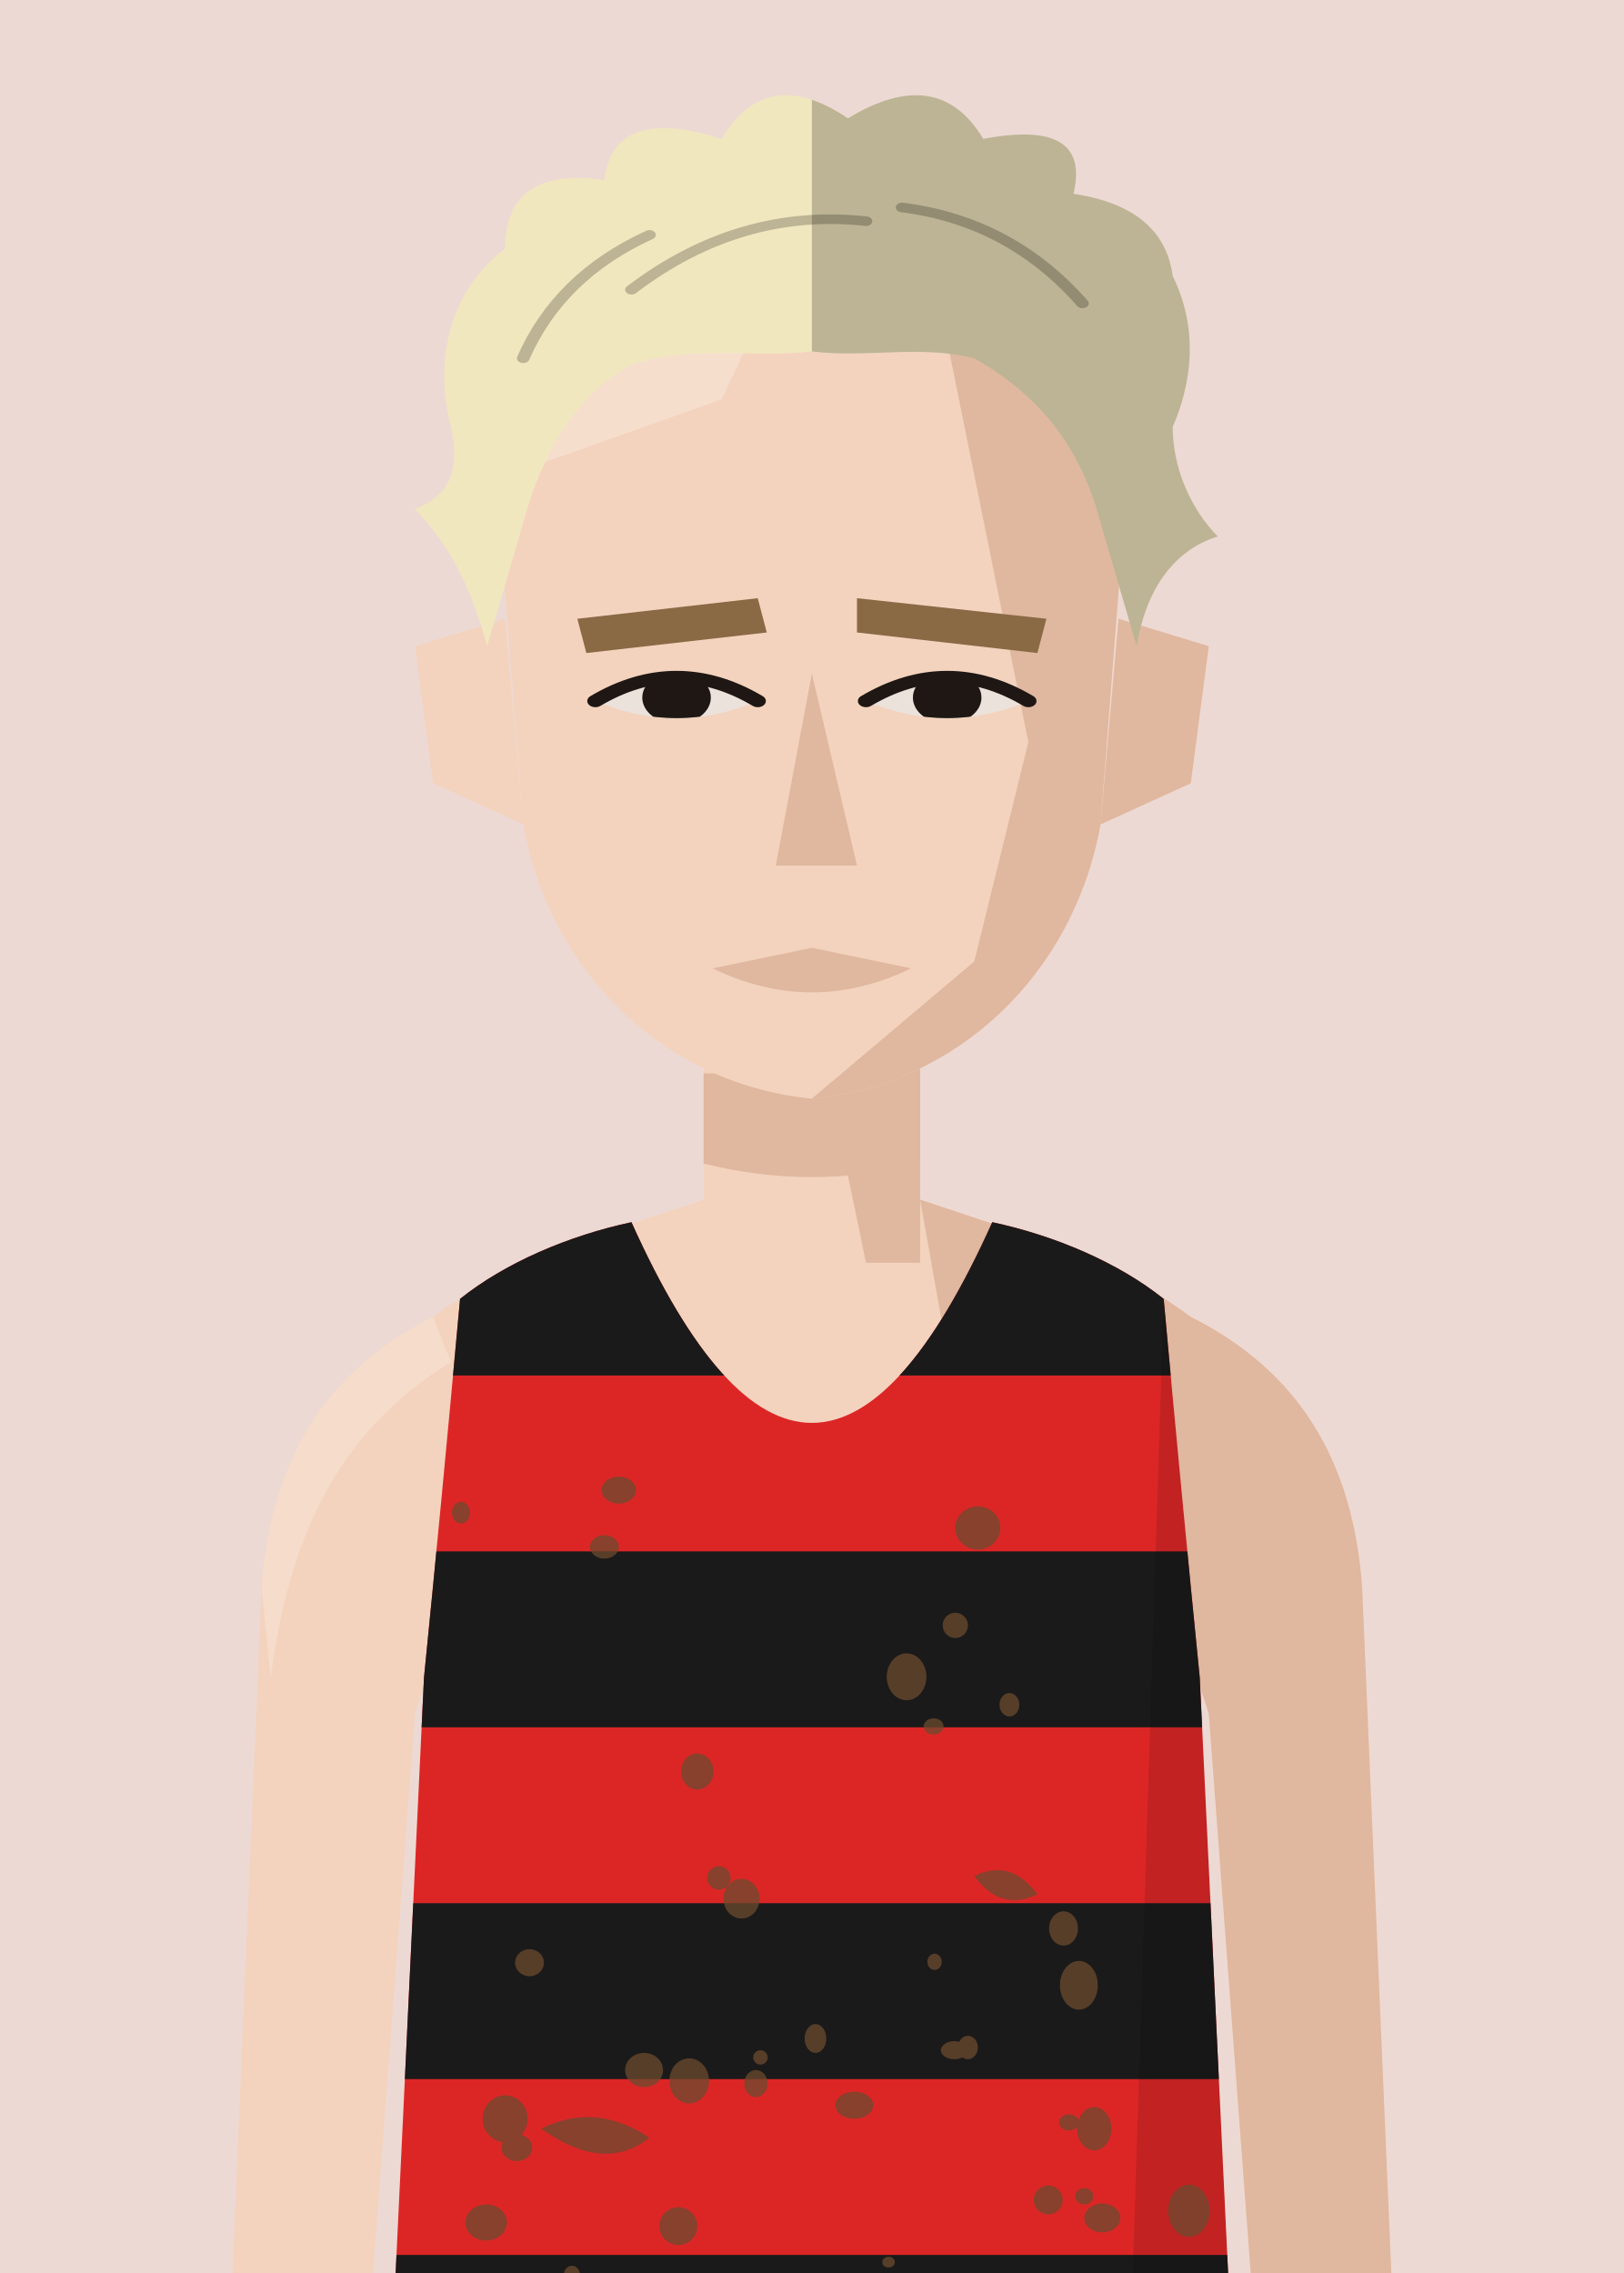
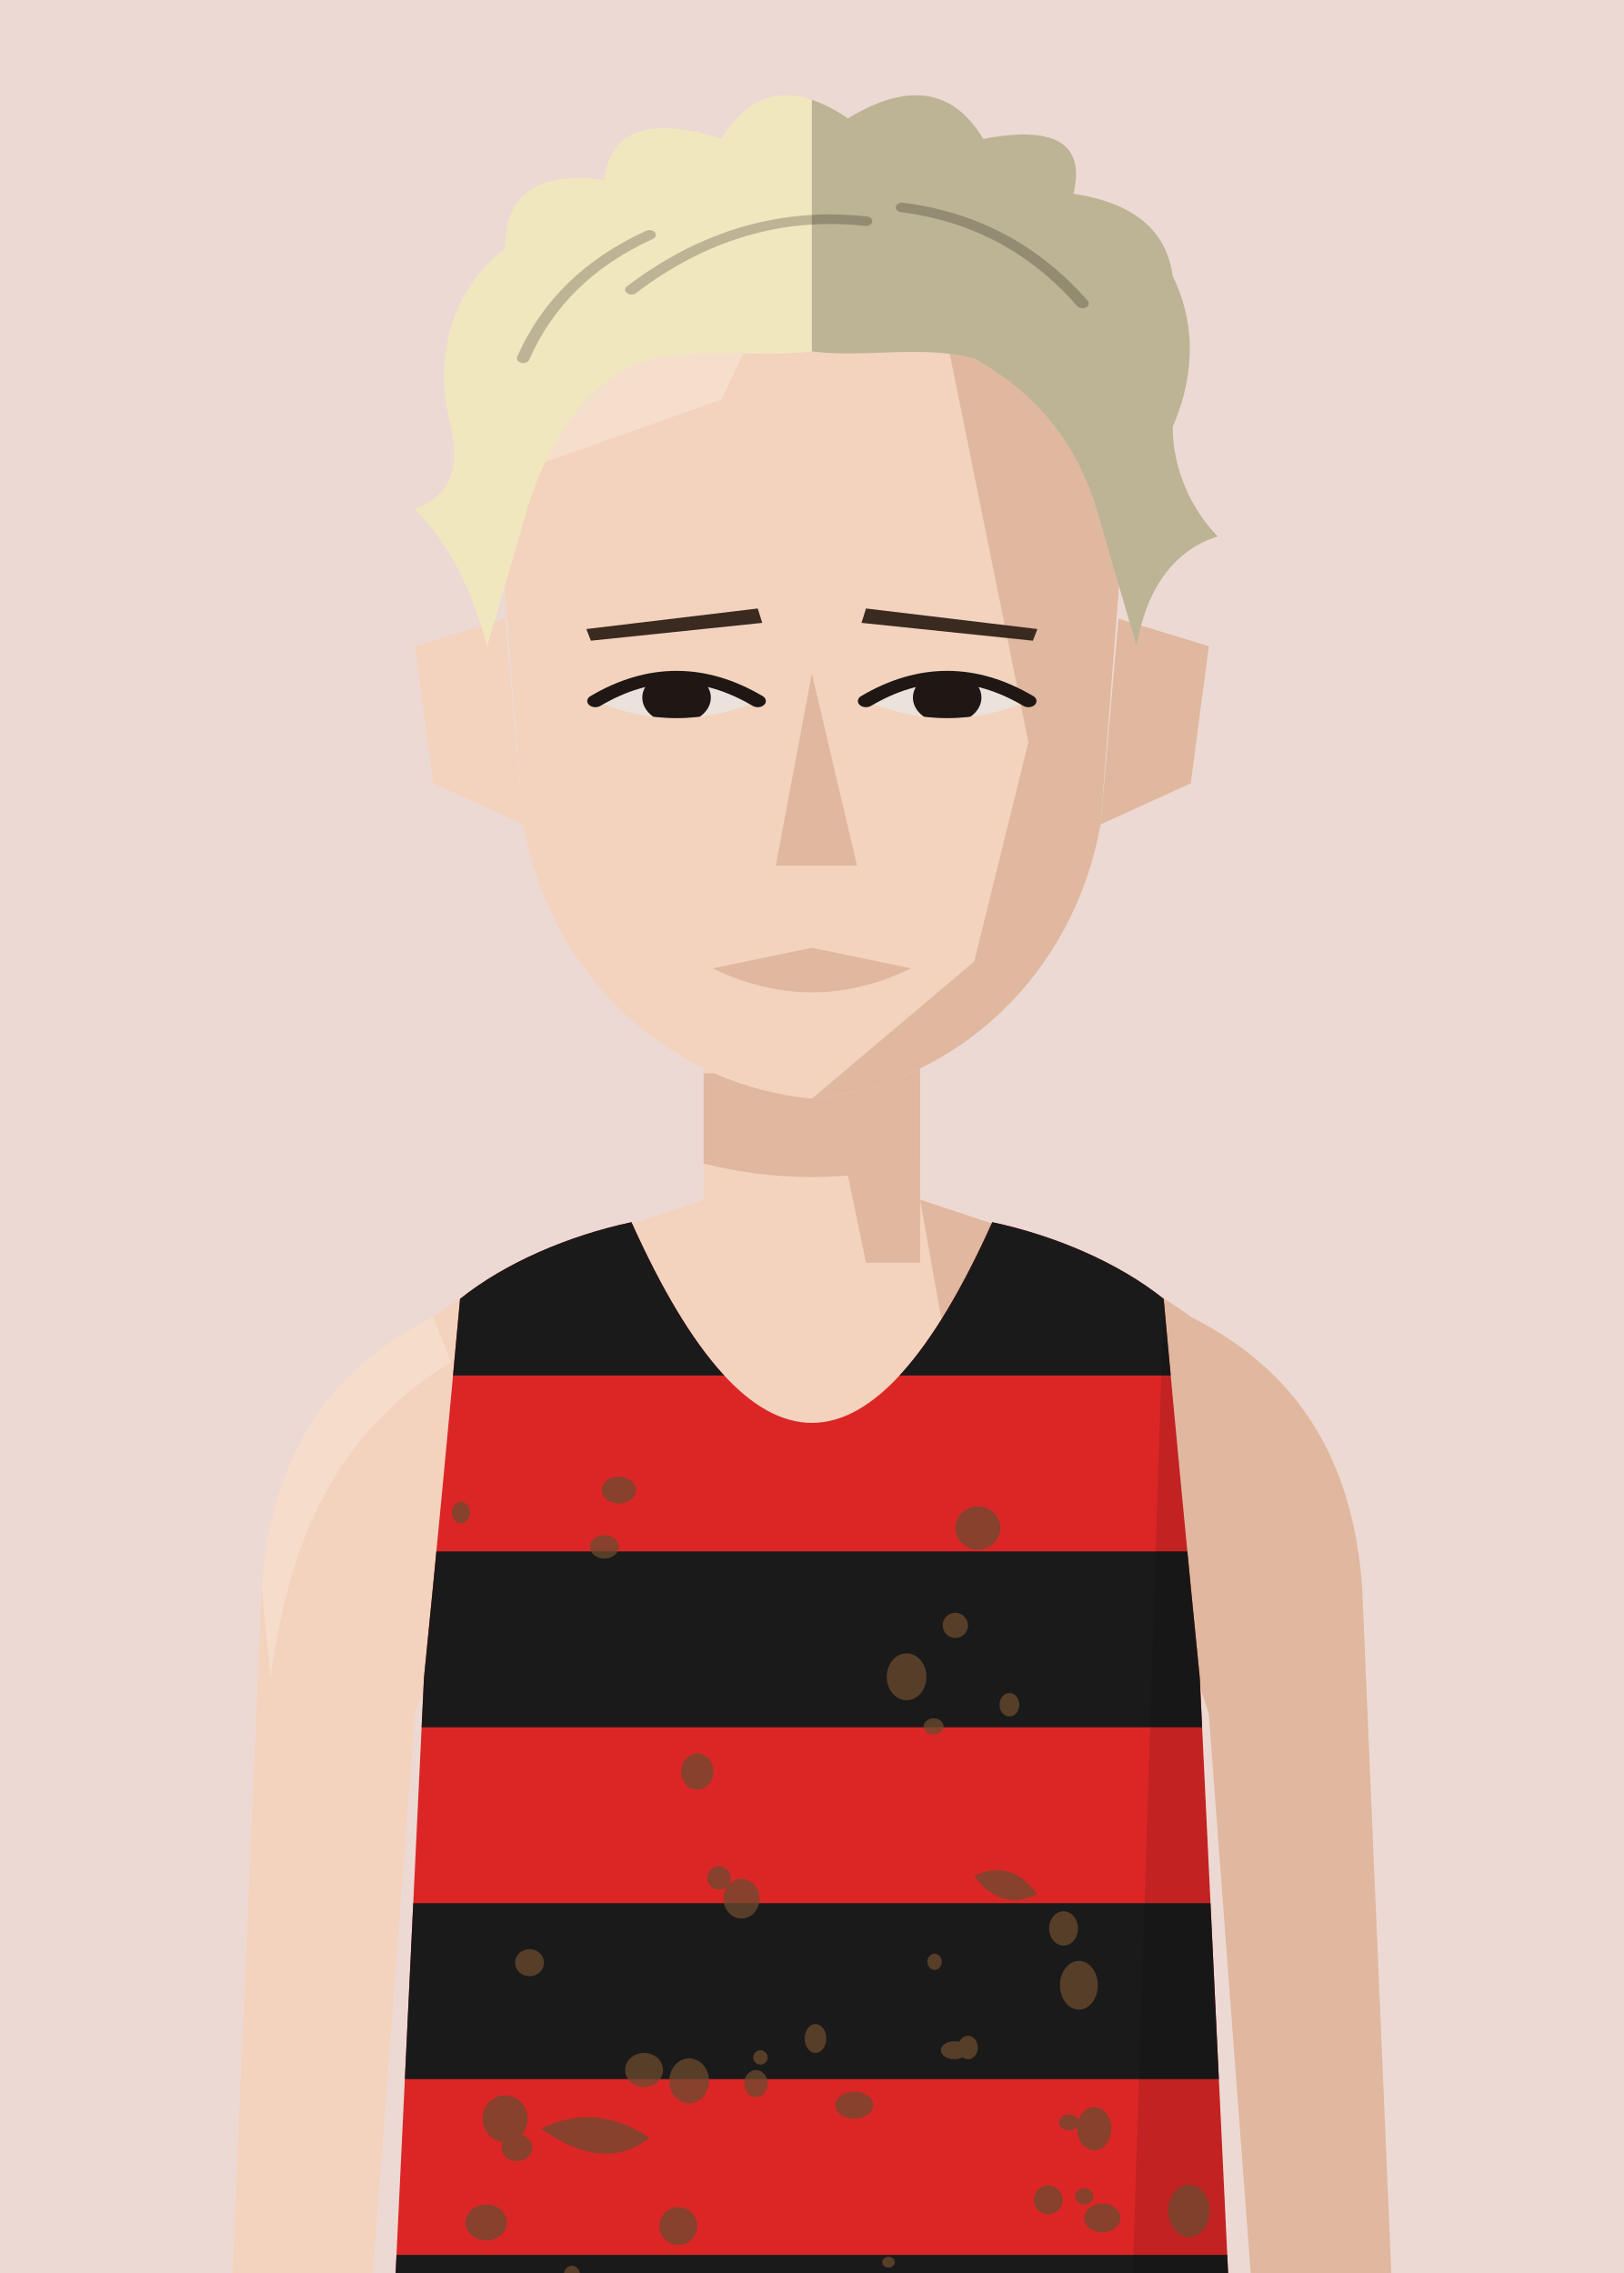
<svg xmlns="http://www.w3.org/2000/svg" viewBox="10 20 180 252">
  <defs>
    <clipPath id="vf">
      <path d="M53,330 L57,246 Q59,226 61,204 C66,200 73,197 80,195.5 Q100,240 120,195.5 C127,197 134,200 139,204 Q141,226 143,246 L147,330 Z" />
    </clipPath>
    <clipPath id="hf">
      <path d="M66,96 C64,58 80,40 100,40 C120,40 136,58 134,96 L132,130 C129,152 116,168 100,170 C84,168 71,152 68,130 Z" />
    </clipPath>
    <clipPath id="rf">
      <rect x="100" y="0" width="100" height="300" />
    </clipPath>
    <clipPath id="ef">
      <path d="M76,112 Q85,105 94,112 Q85,117 76,112 Z" />
      <path d="M106,112 Q115,105 124,112 Q115,117 106,112 Z" />
    </clipPath>
    <clipPath id="cf">
      <rect x="0" y="92" width="200" height="300" />
    </clipPath>
  </defs>
  <rect width="200" height="280" fill="#EDD9D3" />
  <g transform="translate(0,-40)">
    <rect x="88" y="171" width="24" height="37" fill="#F3D3BE" />
    <path d="M88,193 C76,197 66,200 58,206 C46,212 40,222 39,236 L35,330 L50,330 L56,250 Q59,240 64,238 L136,238 Q141,240 144,250 L150,330 L165,330 L161,236 C160,222 154,212 142,206 C134,200 124,197 112,193" fill="#F3D3BE" />
    <g fill="#E0B79F">
      <path d="M112,193 C124,197 134,200 142,206 C154,212 160,222 161,236 L165,330 L150,330 L144,250 Q141,240 136,238 L120,238 Z" />
      <path d="M58,206 C46,212 40,222 39,236 L40,246 C42,231 47,219 60,211 Z" fill="#F8E2D3" opacity=".6" />
      <polygon points="100,171 112,171 112,200 106,200" />
      <path d="M88,179 L112,179 L112,189 Q100,192 88,189 Z" />
    </g>
    <g transform="translate(0,83) scale(1,0.76) translate(0,-40)">
      <g fill="#F3D3BE">
        <path d="M66,100 L56,104 L58,124 L68,130 Z" />
        <path d="M134,100 L144,104 L142,124 L132,130 Z" />
        <path d="M66,96 C64,58 80,40 100,40 C120,40 136,58 134,96 L132,130 C129,152 116,168 100,170 C84,168 71,152 68,130 Z" />
      </g>
      <path d="M134,100 L144,104 L142,124 L132,130 Z" fill="#E0B79F" />
      <g clip-path="url(#hf)">
        <polygon points="112,40 140,40 140,180 100,180 100,170 118,150 124,118 120,92" fill="#E0B79F" />
        <polygon points="60,40 100,40 90,68 60,82" fill="#F8E2D3" opacity=".7" />
      </g>
-       <g fill="#8A6A45">
-         <polygon points="74,100 94,97 95,102 75,105" />
-         <polygon points="105,97 126,100 125,105 105,102" />
+       <g fill="#3A2A20">
+         <polygon points="75,101.5 94,98.5 94.5,100.6 75.5,103.2" />
+         <polygon points="106,98.5 125,101.5 124.5,103.2 105.5,100.6" />
      </g>
      <g fill="#EBE2DB">
        <path d="M76,112 Q85,105 94,112 Q85,117 76,112 Z" />
        <path d="M106,112 Q115,105 124,112 Q115,117 106,112 Z" />
      </g>
      <g clip-path="url(#ef)" fill="#1E1714">
        <circle cx="85" cy="111.5" r="3.8" />
        <circle cx="115" cy="111.5" r="3.8" />
      </g>
      <g fill="none" stroke="#1E1714" stroke-width="1.8" stroke-linecap="round">
        <path d="M76,112 Q85,105 94,112" />
        <path d="M106,112 Q115,105 124,112" />
      </g>
      <polygon points="100,108 105,136 96,136" fill="#E0B79F" />
      <path d="M89,151 L100,148 L111,151 Q100,158 89,151 Z" fill="#E0B79F" />
      <g fill="#F1E7BE">
        <path d="M64,104 C62,94 59,88 56,84 C60,82 61,78 60,72 C58,62 60,52 66,46 Q66,34 77,36 Q78,25 90,30 Q95,19 104,27 Q114,19 119,30 Q131,27 129,38 Q139,40 140,50 C143,58 142,66 140,72 C140,78 142,84 145,88 C140,90 137,96 136,104 L132,86 C130,76 126,68 118,62 C112,60 106,62 100,61 C94,62 86,60 80,63 C74,67 70,76 68,86 Z" />
        <g fill="none" stroke="#000" stroke-opacity=".22" stroke-width="1.4" stroke-linecap="round">
          <path d="M80,52 Q92,40 106,42" />
          <path d="M110,40 Q122,42 130,54" />
          <path d="M68,62 Q72,50 82,44" />
        </g>
        <g clip-path="url(#rf)" fill="#000" opacity=".22">
          <path d="M64,104 C62,94 59,88 56,84 C60,82 61,78 60,72 C58,62 60,52 66,46 Q66,34 77,36 Q78,25 90,30 Q95,19 104,27 Q114,19 119,30 Q131,27 129,38 Q139,40 140,50 C143,58 142,66 140,72 C140,78 142,84 145,88 C140,90 137,96 136,104 L132,86 C130,76 126,68 118,62 C112,60 106,62 100,61 C94,62 86,60 80,63 C74,67 70,76 68,86 Z" />
          <g fill="none" stroke="#000" stroke-opacity=".22" stroke-width="1.4" stroke-linecap="round">
            <path d="M80,52 Q92,40 106,42" />
            <path d="M110,40 Q122,42 130,54" />
            <path d="M68,62 Q72,50 82,44" />
          </g>
        </g>
      </g>
    </g>
    <g clip-path="url(#vf)">
      <path d="M53,330 L57,246 Q59,226 61,204 C66,200 73,197 80,195.5 Q100,240 120,195.5 C127,197 134,200 139,204 Q141,226 143,246 L147,330 Z" fill="#dc2626" />
      <g transform="matrix(6.2857 0 0 6.5 37.14 193)">
        <rect x="0" y="0" width="20" height="3" fill="#1a1a1a" />
        <rect x="0" y="6" width="20" height="3" fill="#1a1a1a" />
        <rect x="0" y="12" width="20" height="3" fill="#1a1a1a" />
        <rect x="0" y="18" width="20" height="3" fill="#1a1a1a" />
      </g>
      <path d="M139,204 Q141,226 143,246 L147,330 L135,330 Z" fill="#000" opacity="0.12" />
    </g>
    <g clip-path="url(#vf)" fill="#6B4A2E" opacity=".75">
      <ellipse cx="78.6" cy="225.2" rx="1.9" ry="1.5" />
      <ellipse cx="130.2" cy="303.5" rx="1.0" ry="0.9" />
      <ellipse cx="67.3" cy="298.1" rx="1.7" ry="1.5" />
      <ellipse cx="117.3" cy="287.0" rx="1.1" ry="1.3" />
      <ellipse cx="77.0" cy="231.5" rx="1.6" ry="1.3" />
      <ellipse cx="89.7" cy="268.2" rx="1.3" ry="1.3" />
      <ellipse cx="110.5" cy="245.9" rx="2.2" ry="2.6" />
      <ellipse cx="115.9" cy="240.2" rx="1.4" ry="1.4" />
      <ellipse cx="85.2" cy="306.8" rx="2.1" ry="2.1" />
      <ellipse cx="131.3" cy="296.0" rx="1.9" ry="2.4" />
      <ellipse cx="113.5" cy="251.4" rx="1.1" ry="0.9" />
      <ellipse cx="108.5" cy="310.8" rx="0.7" ry="0.6" />
      <ellipse cx="141.8" cy="305.1" rx="2.3" ry="2.9" />
      <ellipse cx="68.7" cy="277.6" rx="1.6" ry="1.5" />
      <ellipse cx="94.3" cy="288.1" rx="0.8" ry="0.8" />
      <ellipse cx="66.0" cy="294.9" rx="2.5" ry="2.6" />
      <ellipse cx="128.5" cy="295.3" rx="1.1" ry="0.9" />
      <ellipse cx="86.4" cy="290.7" rx="2.2" ry="2.5" />
      <ellipse cx="134.8" cy="313.6" rx="2.0" ry="1.6" />
      <ellipse cx="92.2" cy="270.5" rx="2.0" ry="2.2" />
      <ellipse cx="73.4" cy="312.2" rx="0.9" ry="1.0" />
      <ellipse cx="104.7" cy="293.4" rx="2.1" ry="1.5" />
      <ellipse cx="113.6" cy="277.5" rx="0.8" ry="0.9" />
      <ellipse cx="81.4" cy="289.5" rx="2.1" ry="1.9" />
      <ellipse cx="121.9" cy="249.0" rx="1.1" ry="1.3" />
      <ellipse cx="93.8" cy="291.0" rx="1.3" ry="1.5" />
      <ellipse cx="63.7" cy="320.6" rx="2.1" ry="2.5" />
      <ellipse cx="132.2" cy="305.9" rx="2.0" ry="1.6" />
      <ellipse cx="87.3" cy="256.4" rx="1.8" ry="2.0" />
      <ellipse cx="61.1" cy="227.7" rx="1.0" ry="1.2" />
      <ellipse cx="63.9" cy="306.4" rx="2.3" ry="2.0" />
      <ellipse cx="118.4" cy="229.4" rx="2.5" ry="2.4" />
      <ellipse cx="127.9" cy="273.8" rx="1.6" ry="1.9" />
      <ellipse cx="100.4" cy="286.0" rx="1.2" ry="1.6" />
      <ellipse cx="116.9" cy="316.2" rx="1.8" ry="1.5" />
      <ellipse cx="129.6" cy="280.1" rx="2.1" ry="2.7" />
      <ellipse cx="126.2" cy="303.9" rx="1.6" ry="1.6" />
      <ellipse cx="115.8" cy="287.3" rx="1.5" ry="1.0" />
      <path d="M70,296 q6,-3 12,1 q-5,4 -12,-1 Z" />
      <path d="M118,268 q4,-2 7,2 q-4,2 -7,-2 Z" />
    </g>
  </g>
</svg>
